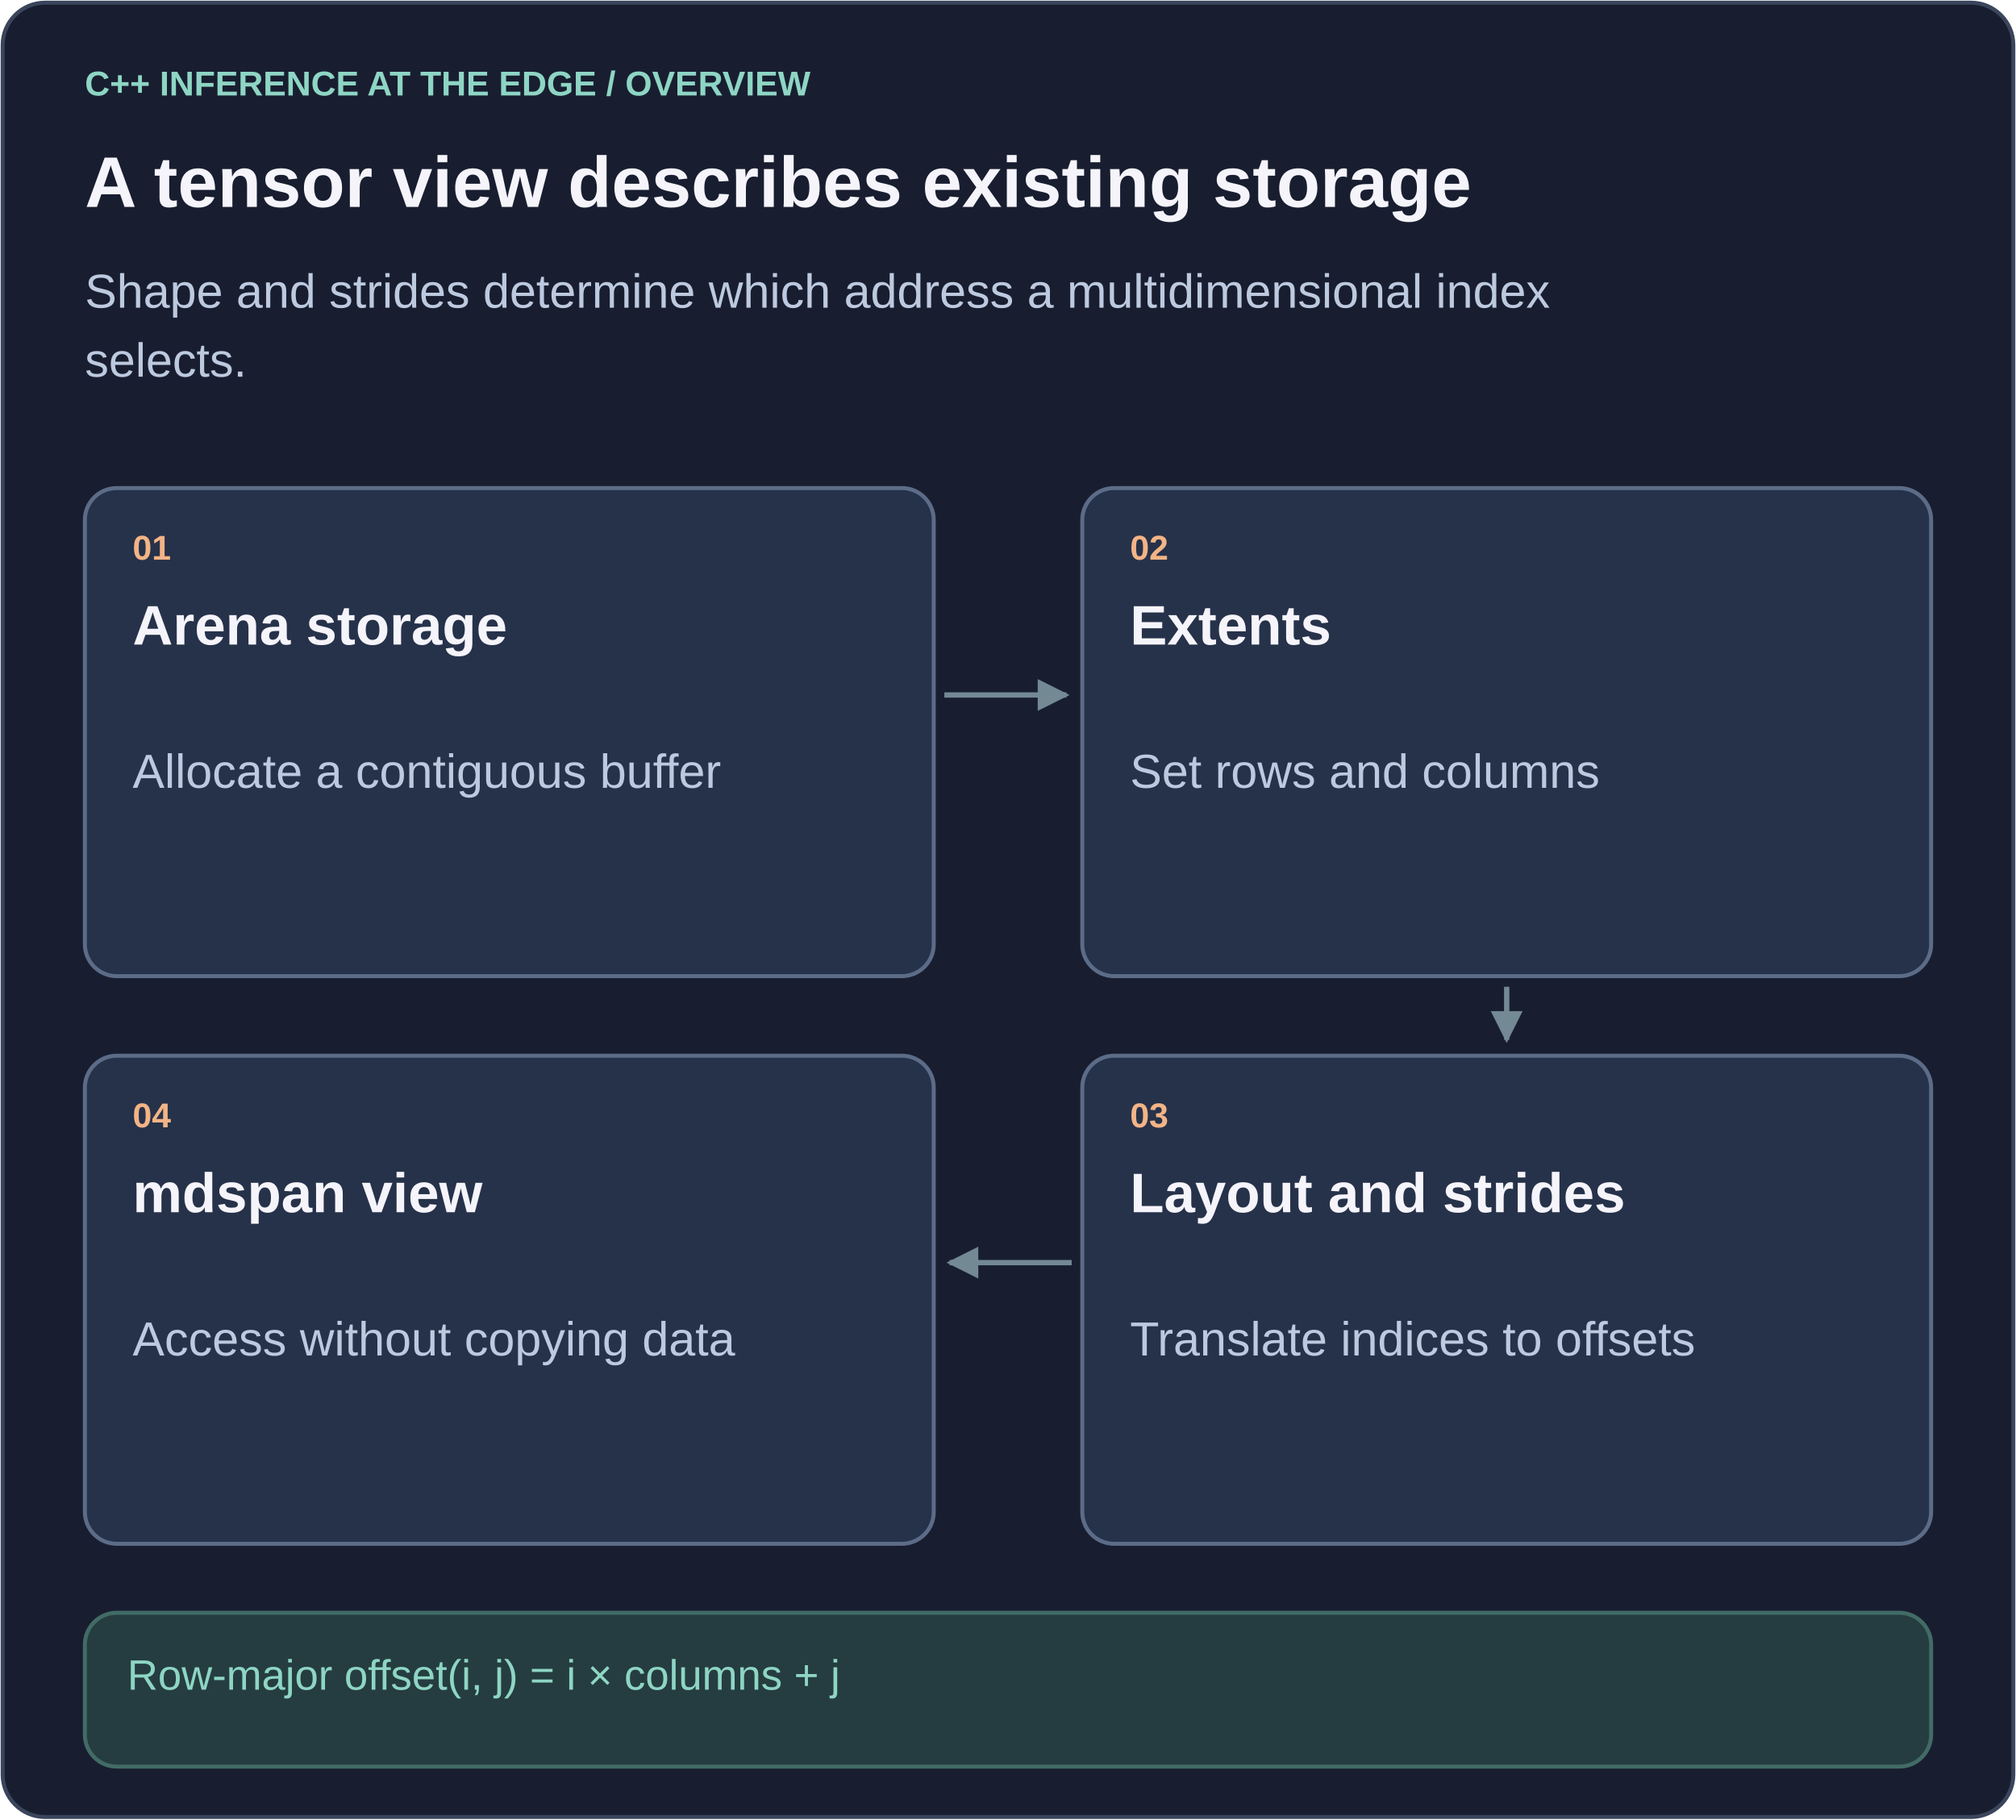
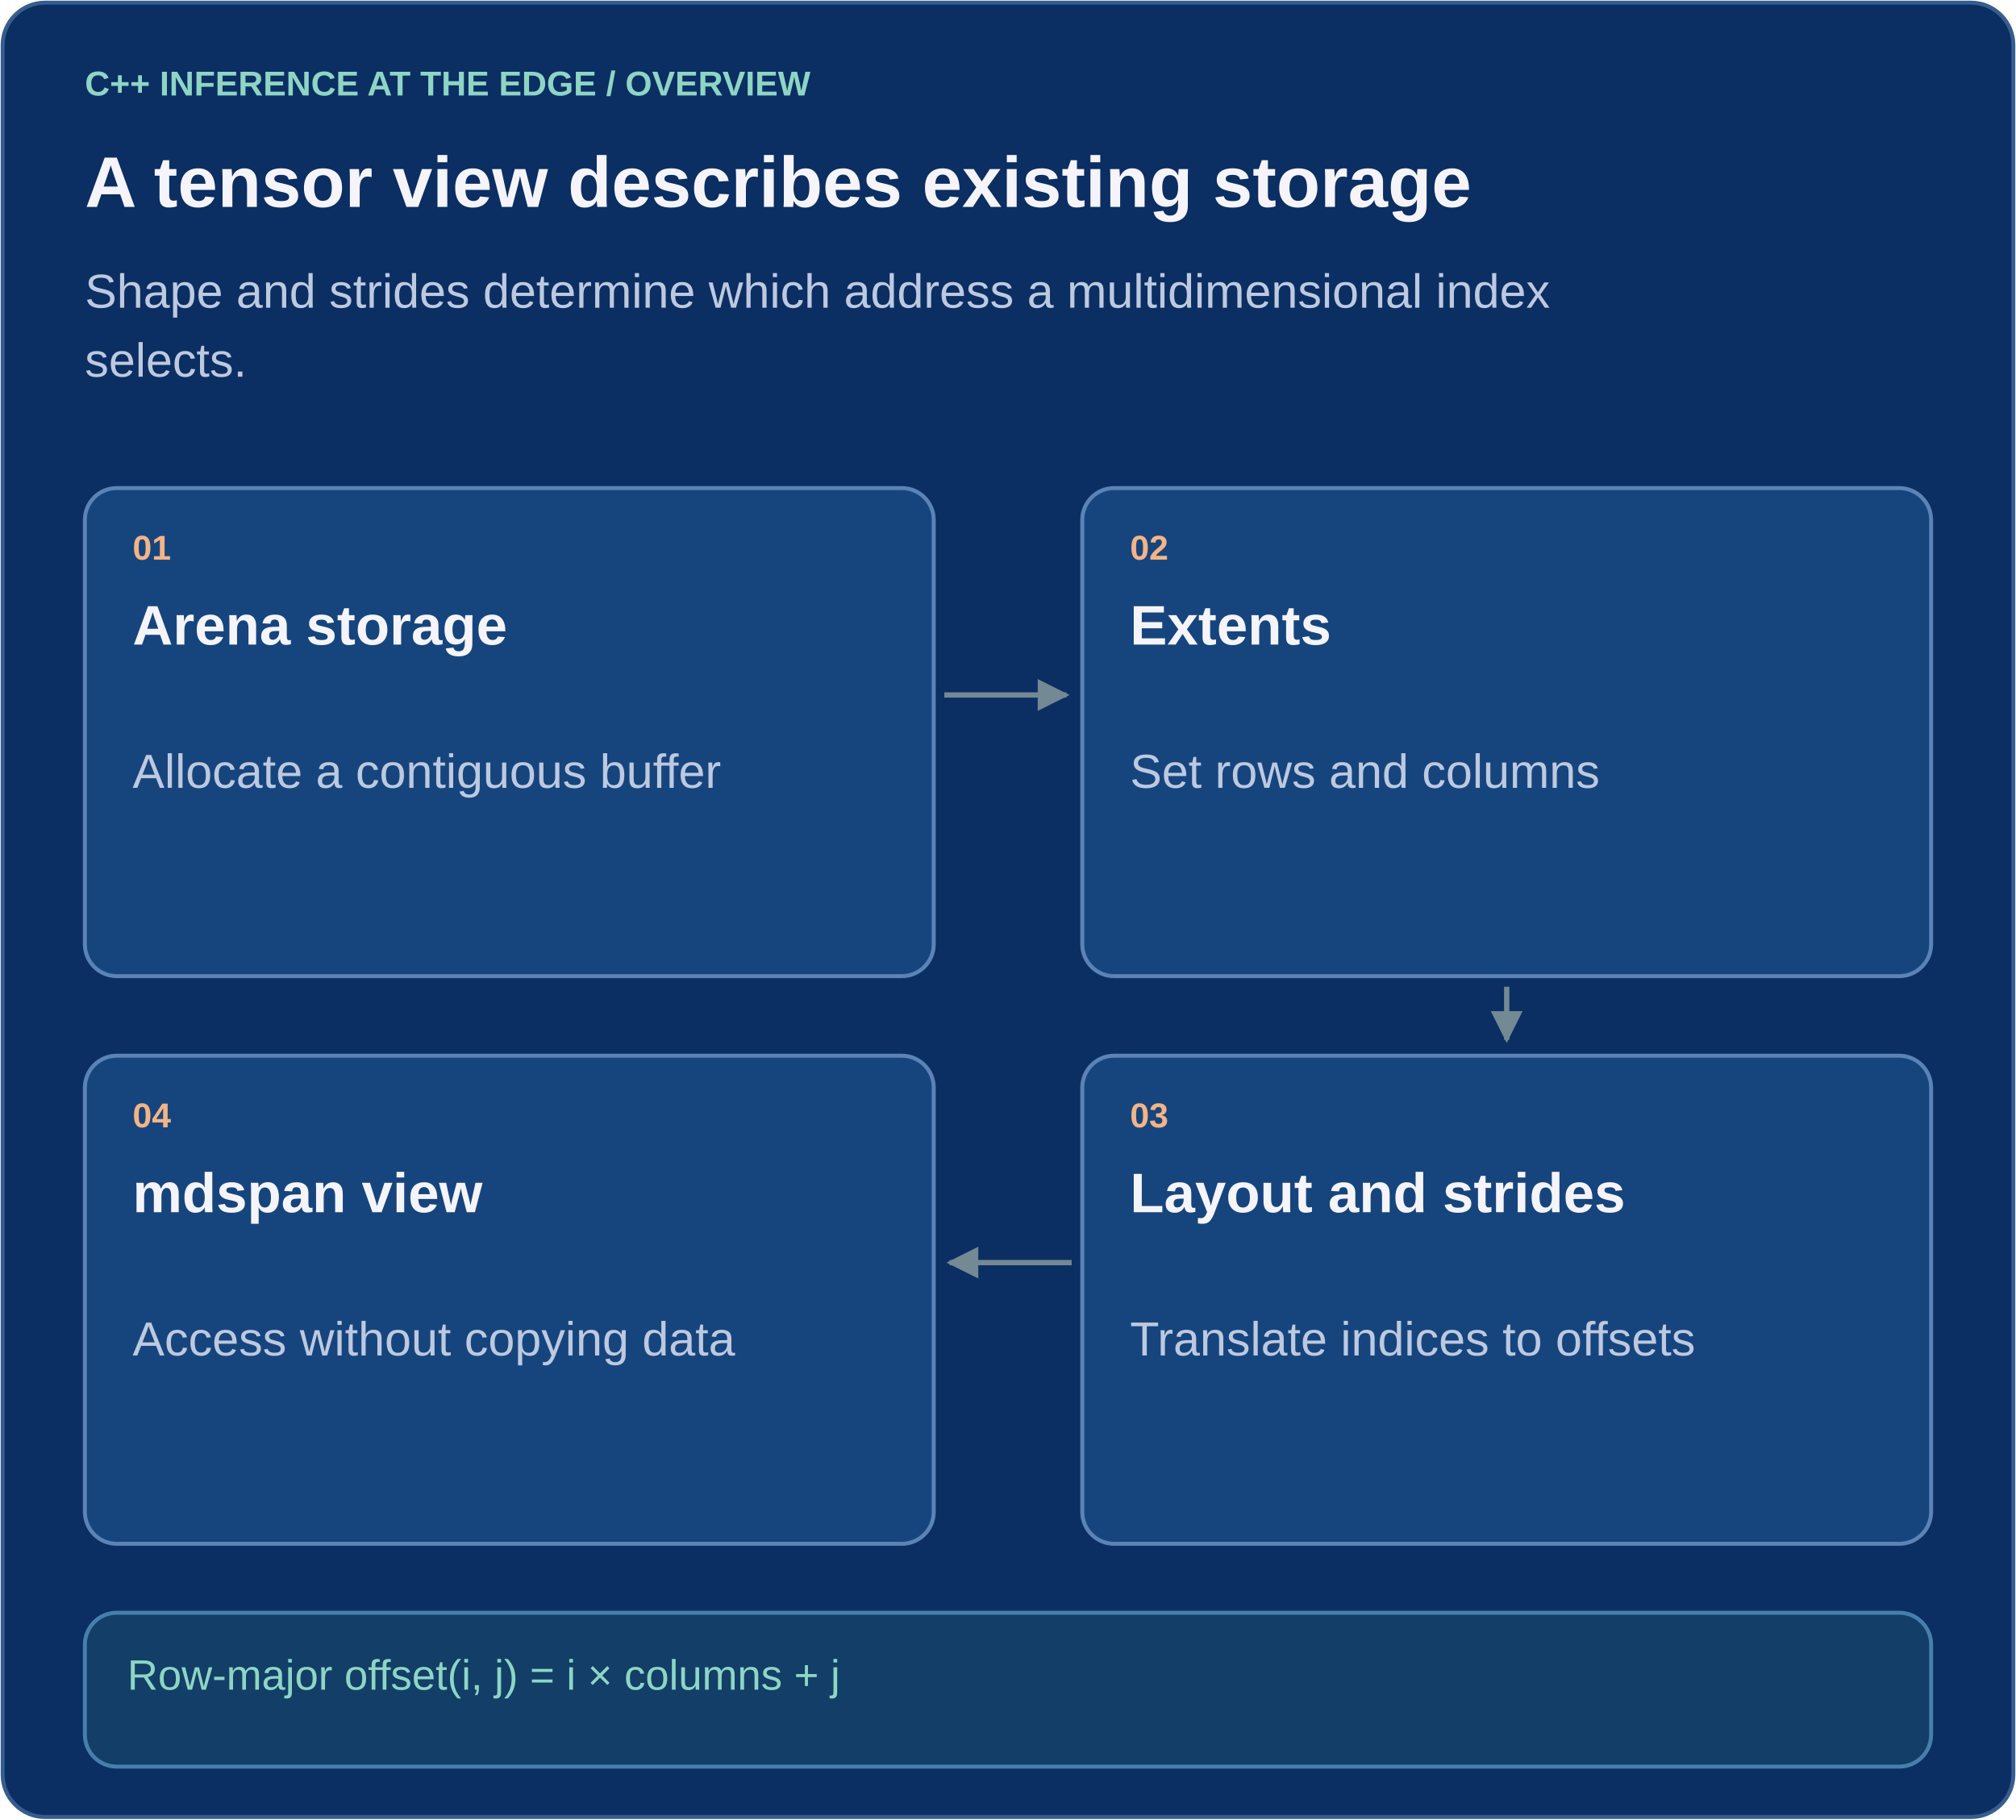
<svg xmlns="http://www.w3.org/2000/svg" width="760" height="686" viewBox="0 0 760 686" role="img" aria-labelledby="title desc">
  <defs>
    <marker id="arrow" viewBox="0 0 10 10" refX="9" refY="5" markerWidth="6" markerHeight="6" orient="auto-start-reverse">
      <path d="M0 0 L10 5 L0 10 Z" fill="#738993" />
    </marker>
  </defs>
  <g font-family="Arial, Helvetica, sans-serif">
-     <rect x="1" y="1" width="758" height="684" rx="16" fill="#181e30" stroke="#3a455c" stroke-width="1.5" />
+     <rect x="1" y="1" width="758" height="684" rx="16" fill="#0b2e63" stroke="#375d8e" stroke-width="1.5" />
    <text x="32" y="36" font-size="13" fill="#8ed5c4" font-weight="700" text-anchor="start">C++ INFERENCE AT THE EDGE  /  OVERVIEW</text>
    <text x="32" y="78" font-size="27" fill="#f5f4fa" font-weight="600" text-anchor="start">A tensor view describes existing storage</text>
    <text x="32" y="116" font-size="18" fill="#bdc9df" font-weight="400" text-anchor="start">Shape and strides determine which address a multidimensional index</text>
    <text x="32" y="142" font-size="18" fill="#bdc9df" font-weight="400" text-anchor="start">selects.</text>
-     <rect x="32" y="184" width="320" height="184" rx="12" fill="#26324a" stroke="#5c6c88" stroke-width="1.5" />
+     <rect x="32" y="184" width="320" height="184" rx="12" fill="#16457e" stroke="#5b83b5" stroke-width="1.5" />
    <text x="50" y="211" font-size="13" fill="#f3b486" font-weight="700" text-anchor="start">01</text>
    <text x="50" y="243" font-size="21" fill="#f5f4fa" font-weight="600" text-anchor="start">Arena storage</text>
    <text x="50" y="297" font-size="18" fill="#bdc9df" font-weight="400" text-anchor="start">Allocate a contiguous buffer</text>
-     <rect x="408" y="184" width="320" height="184" rx="12" fill="#26324a" stroke="#5c6c88" stroke-width="1.5" />
+     <rect x="408" y="184" width="320" height="184" rx="12" fill="#16457e" stroke="#5b83b5" stroke-width="1.5" />
    <text x="426" y="211" font-size="13" fill="#f3b486" font-weight="700" text-anchor="start">02</text>
    <text x="426" y="243" font-size="21" fill="#f5f4fa" font-weight="600" text-anchor="start">Extents</text>
    <text x="426" y="297" font-size="18" fill="#bdc9df" font-weight="400" text-anchor="start">Set rows and columns</text>
-     <rect x="408" y="398" width="320" height="184" rx="12" fill="#26324a" stroke="#5c6c88" stroke-width="1.5" />
+     <rect x="408" y="398" width="320" height="184" rx="12" fill="#16457e" stroke="#5b83b5" stroke-width="1.5" />
    <text x="426" y="425" font-size="13" fill="#f3b486" font-weight="700" text-anchor="start">03</text>
    <text x="426" y="457" font-size="21" fill="#f5f4fa" font-weight="600" text-anchor="start">Layout and strides</text>
    <text x="426" y="511" font-size="18" fill="#bdc9df" font-weight="400" text-anchor="start">Translate indices to offsets</text>
-     <rect x="32" y="398" width="320" height="184" rx="12" fill="#26324a" stroke="#5c6c88" stroke-width="1.5" />
+     <rect x="32" y="398" width="320" height="184" rx="12" fill="#16457e" stroke="#5b83b5" stroke-width="1.5" />
    <text x="50" y="425" font-size="13" fill="#f3b486" font-weight="700" text-anchor="start">04</text>
    <text x="50" y="457" font-size="21" fill="#f5f4fa" font-weight="600" text-anchor="start">mdspan view</text>
    <text x="50" y="511" font-size="18" fill="#bdc9df" font-weight="400" text-anchor="start">Access without copying data</text>
    <path d="M356 262 L402 262" fill="none" stroke="#738993" stroke-width="2" marker-end="url(#arrow)" />
    <path d="M568 372 L568 392" fill="none" stroke="#738993" stroke-width="2" marker-end="url(#arrow)" />
    <path d="M404 476 L358 476" fill="none" stroke="#738993" stroke-width="2" marker-end="url(#arrow)" />
-     <rect x="32" y="608" width="696" height="58" rx="12" fill="#253d40" stroke="#426b66" stroke-width="1.5" />
+     <rect x="32" y="608" width="696" height="58" rx="12" fill="#123e68" stroke="#467fac" stroke-width="1.5" />
    <text x="48" y="637" font-size="16" fill="#8ed5c4" font-weight="400" text-anchor="start">Row-major offset(i, j) = i × columns + j</text>
  </g>
</svg>
